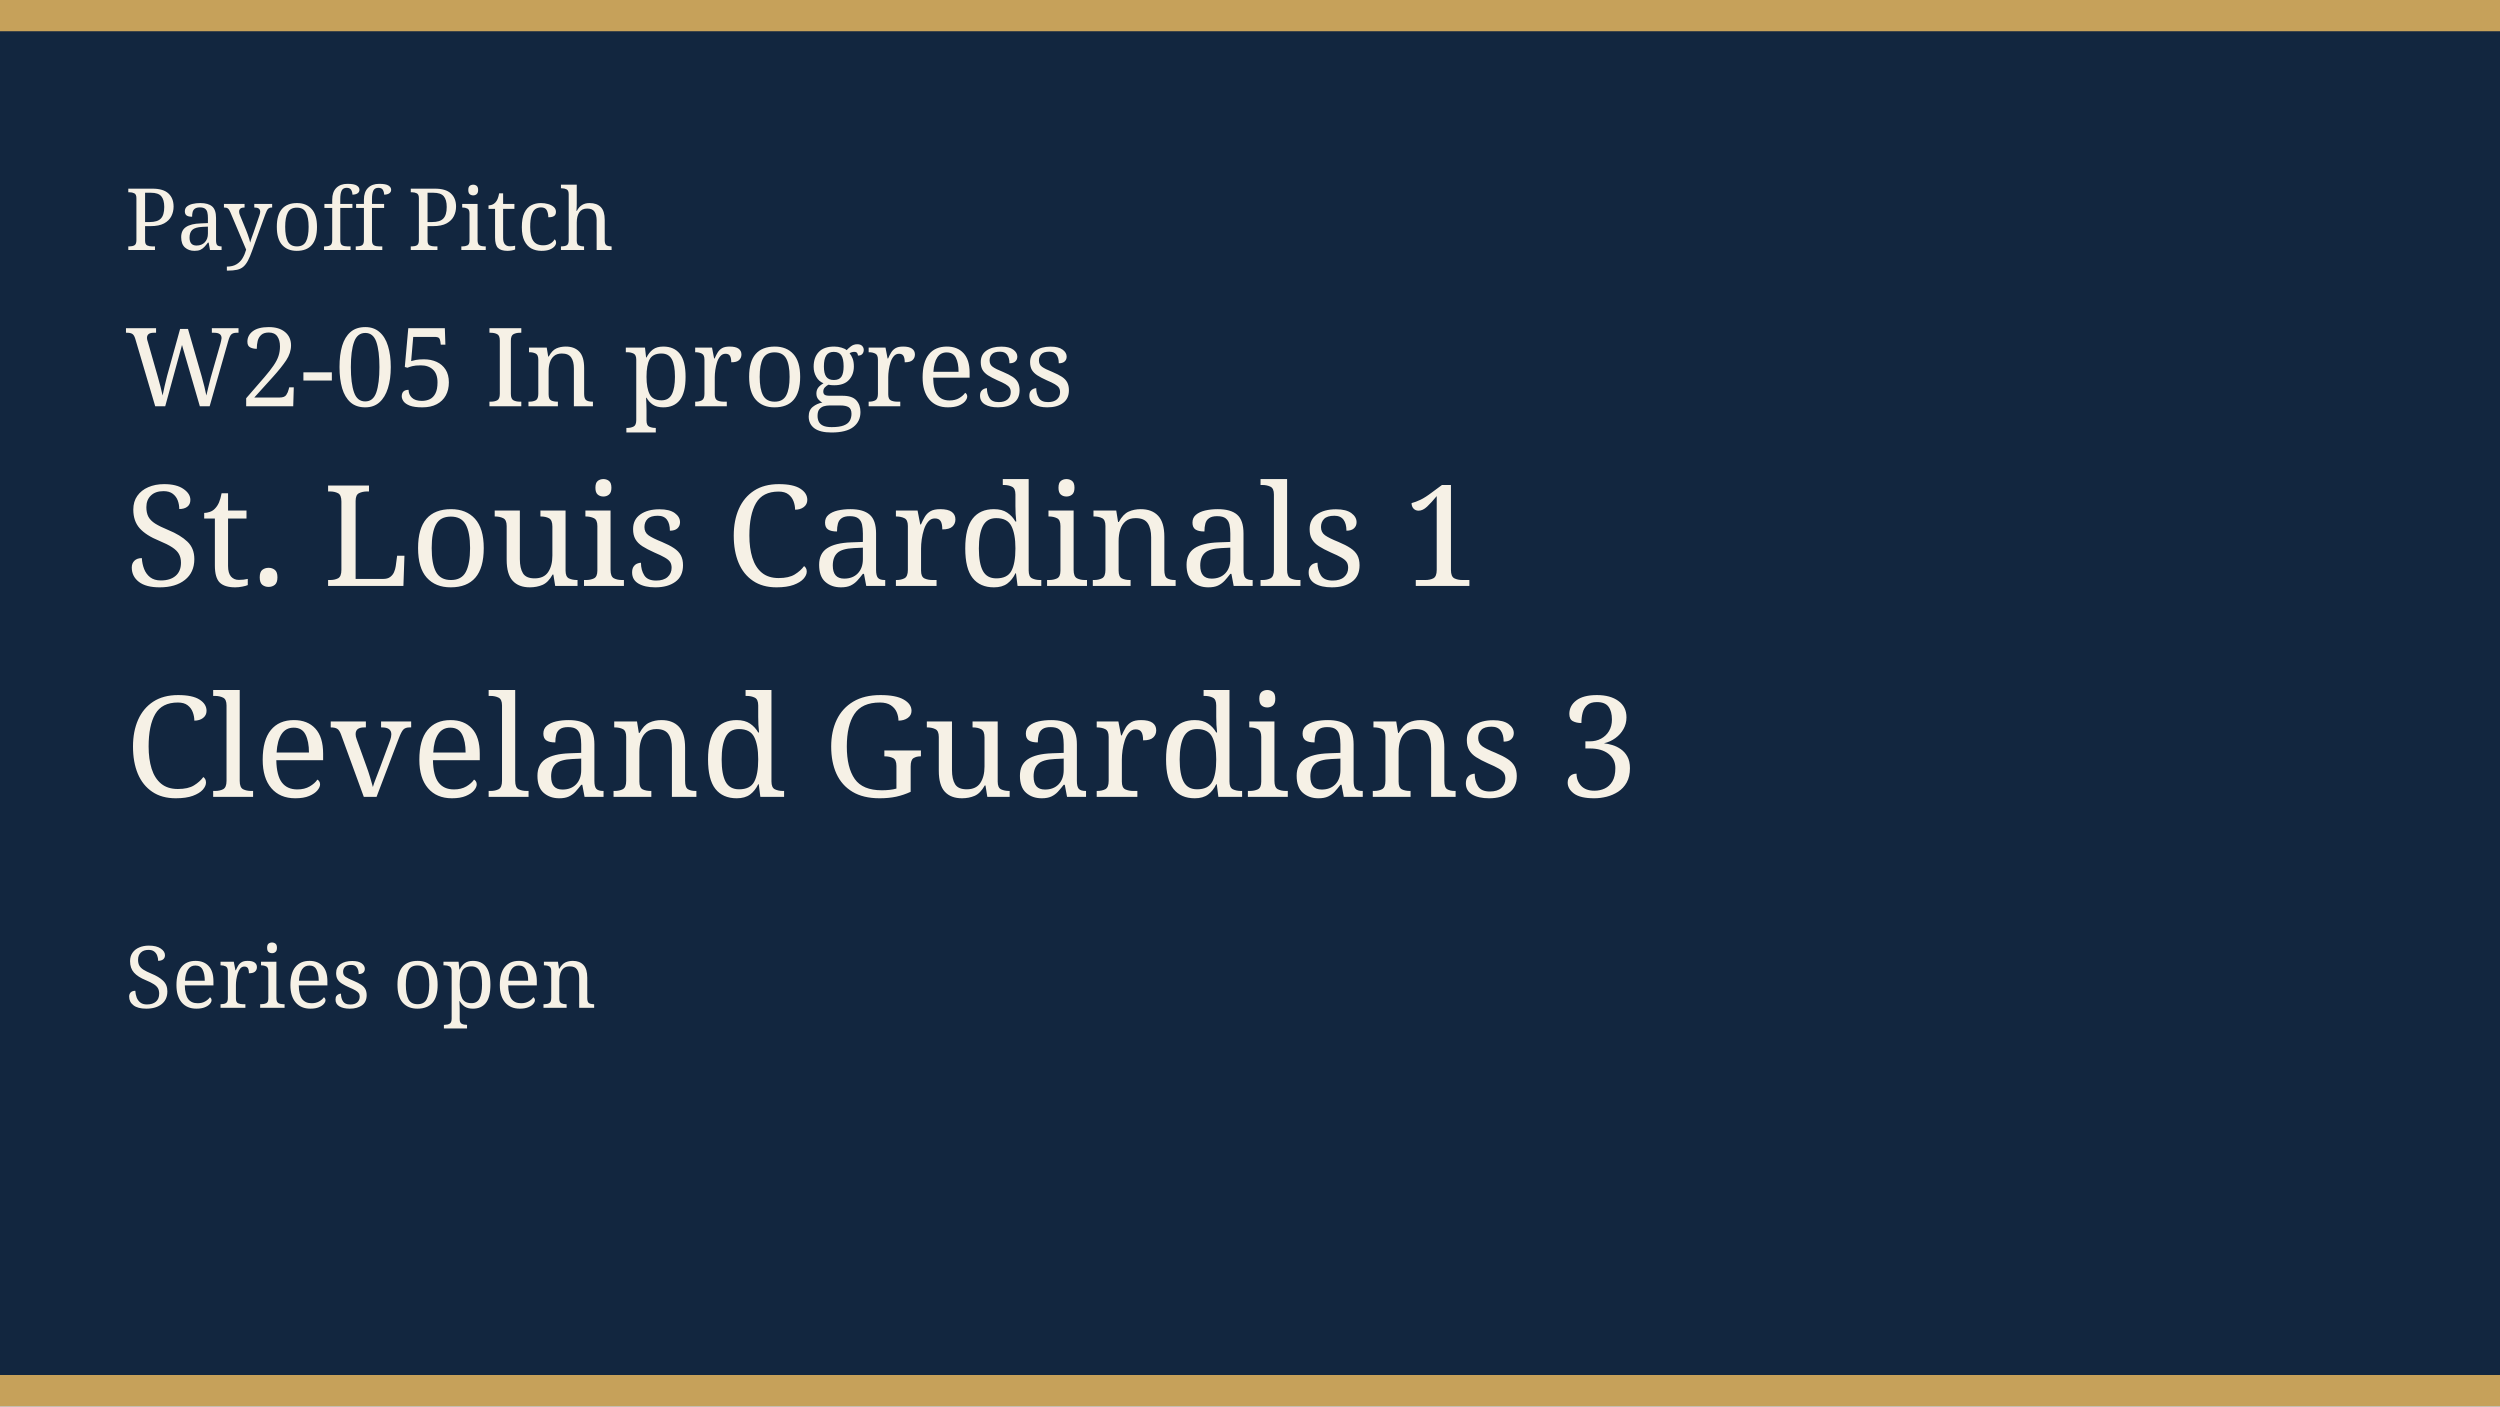
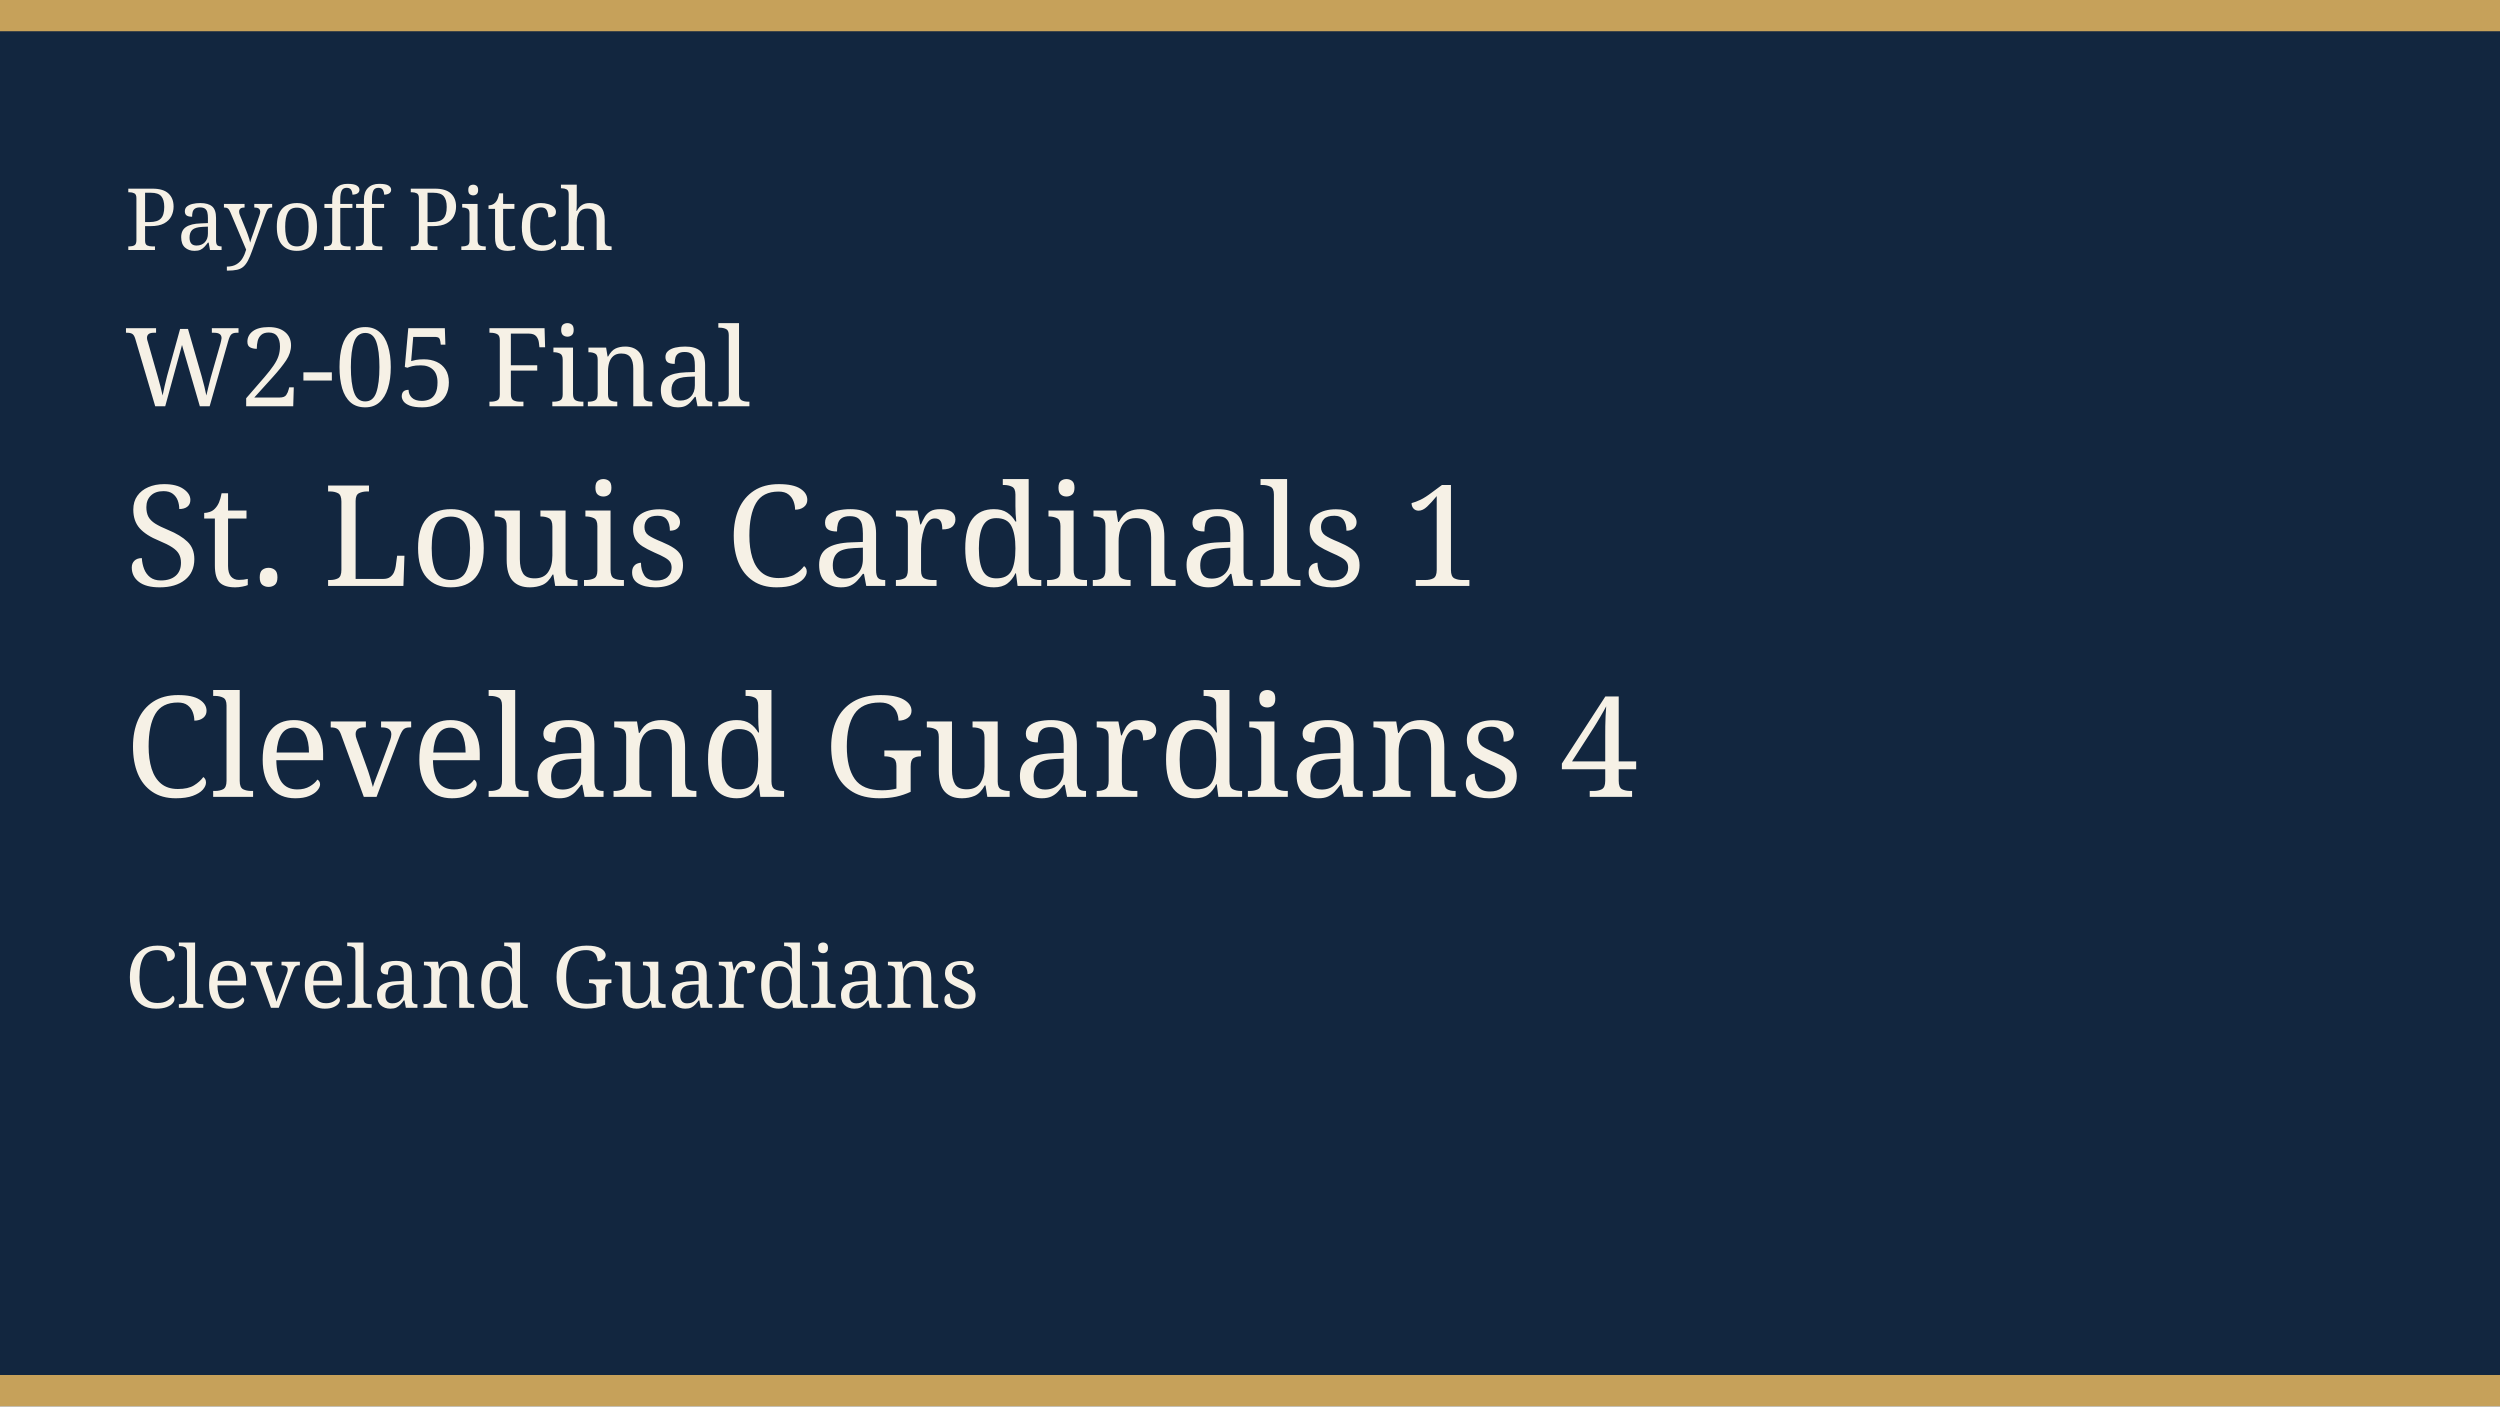
<svg xmlns="http://www.w3.org/2000/svg" width="640" height="360" viewBox="0 0 640 360" role="img">
  <rect width="640" height="360" fill="#12263f" />
  <rect width="640" height="8" fill="#c6a15a" />
  <rect y="352" width="640" height="8" fill="#c6a15a" />
  <text x="32" y="64" fill="#f6f1e6" font-family="Georgia, serif" font-size="22">Payoff Pitch</text>
-   <text x="32" y="104" fill="#f6f1e6" font-family="Georgia, serif" font-size="28">W2-05 In progress</text>
+   <text x="32" y="104" fill="#f6f1e6" font-family="Georgia, serif" font-size="28">W2-05 Final</text>
  <text x="32" y="150" fill="#f6f1e6" font-family="Georgia, serif" font-size="36">St. Louis Cardinals 1</text>
-   <text x="32" y="204" fill="#f6f1e6" font-family="Georgia, serif" font-size="36">Cleveland Guardians 3</text>
-   <text x="32" y="258" fill="#f6f1e6" font-family="Georgia, serif" font-size="22">Series open</text>
+   <text x="32" y="204" fill="#f6f1e6" font-family="Georgia, serif" font-size="36">Cleveland Guardians 4</text>
+   <text x="32" y="258" fill="#f6f1e6" font-family="Georgia, serif" font-size="22">Cleveland Guardians</text>
</svg>
